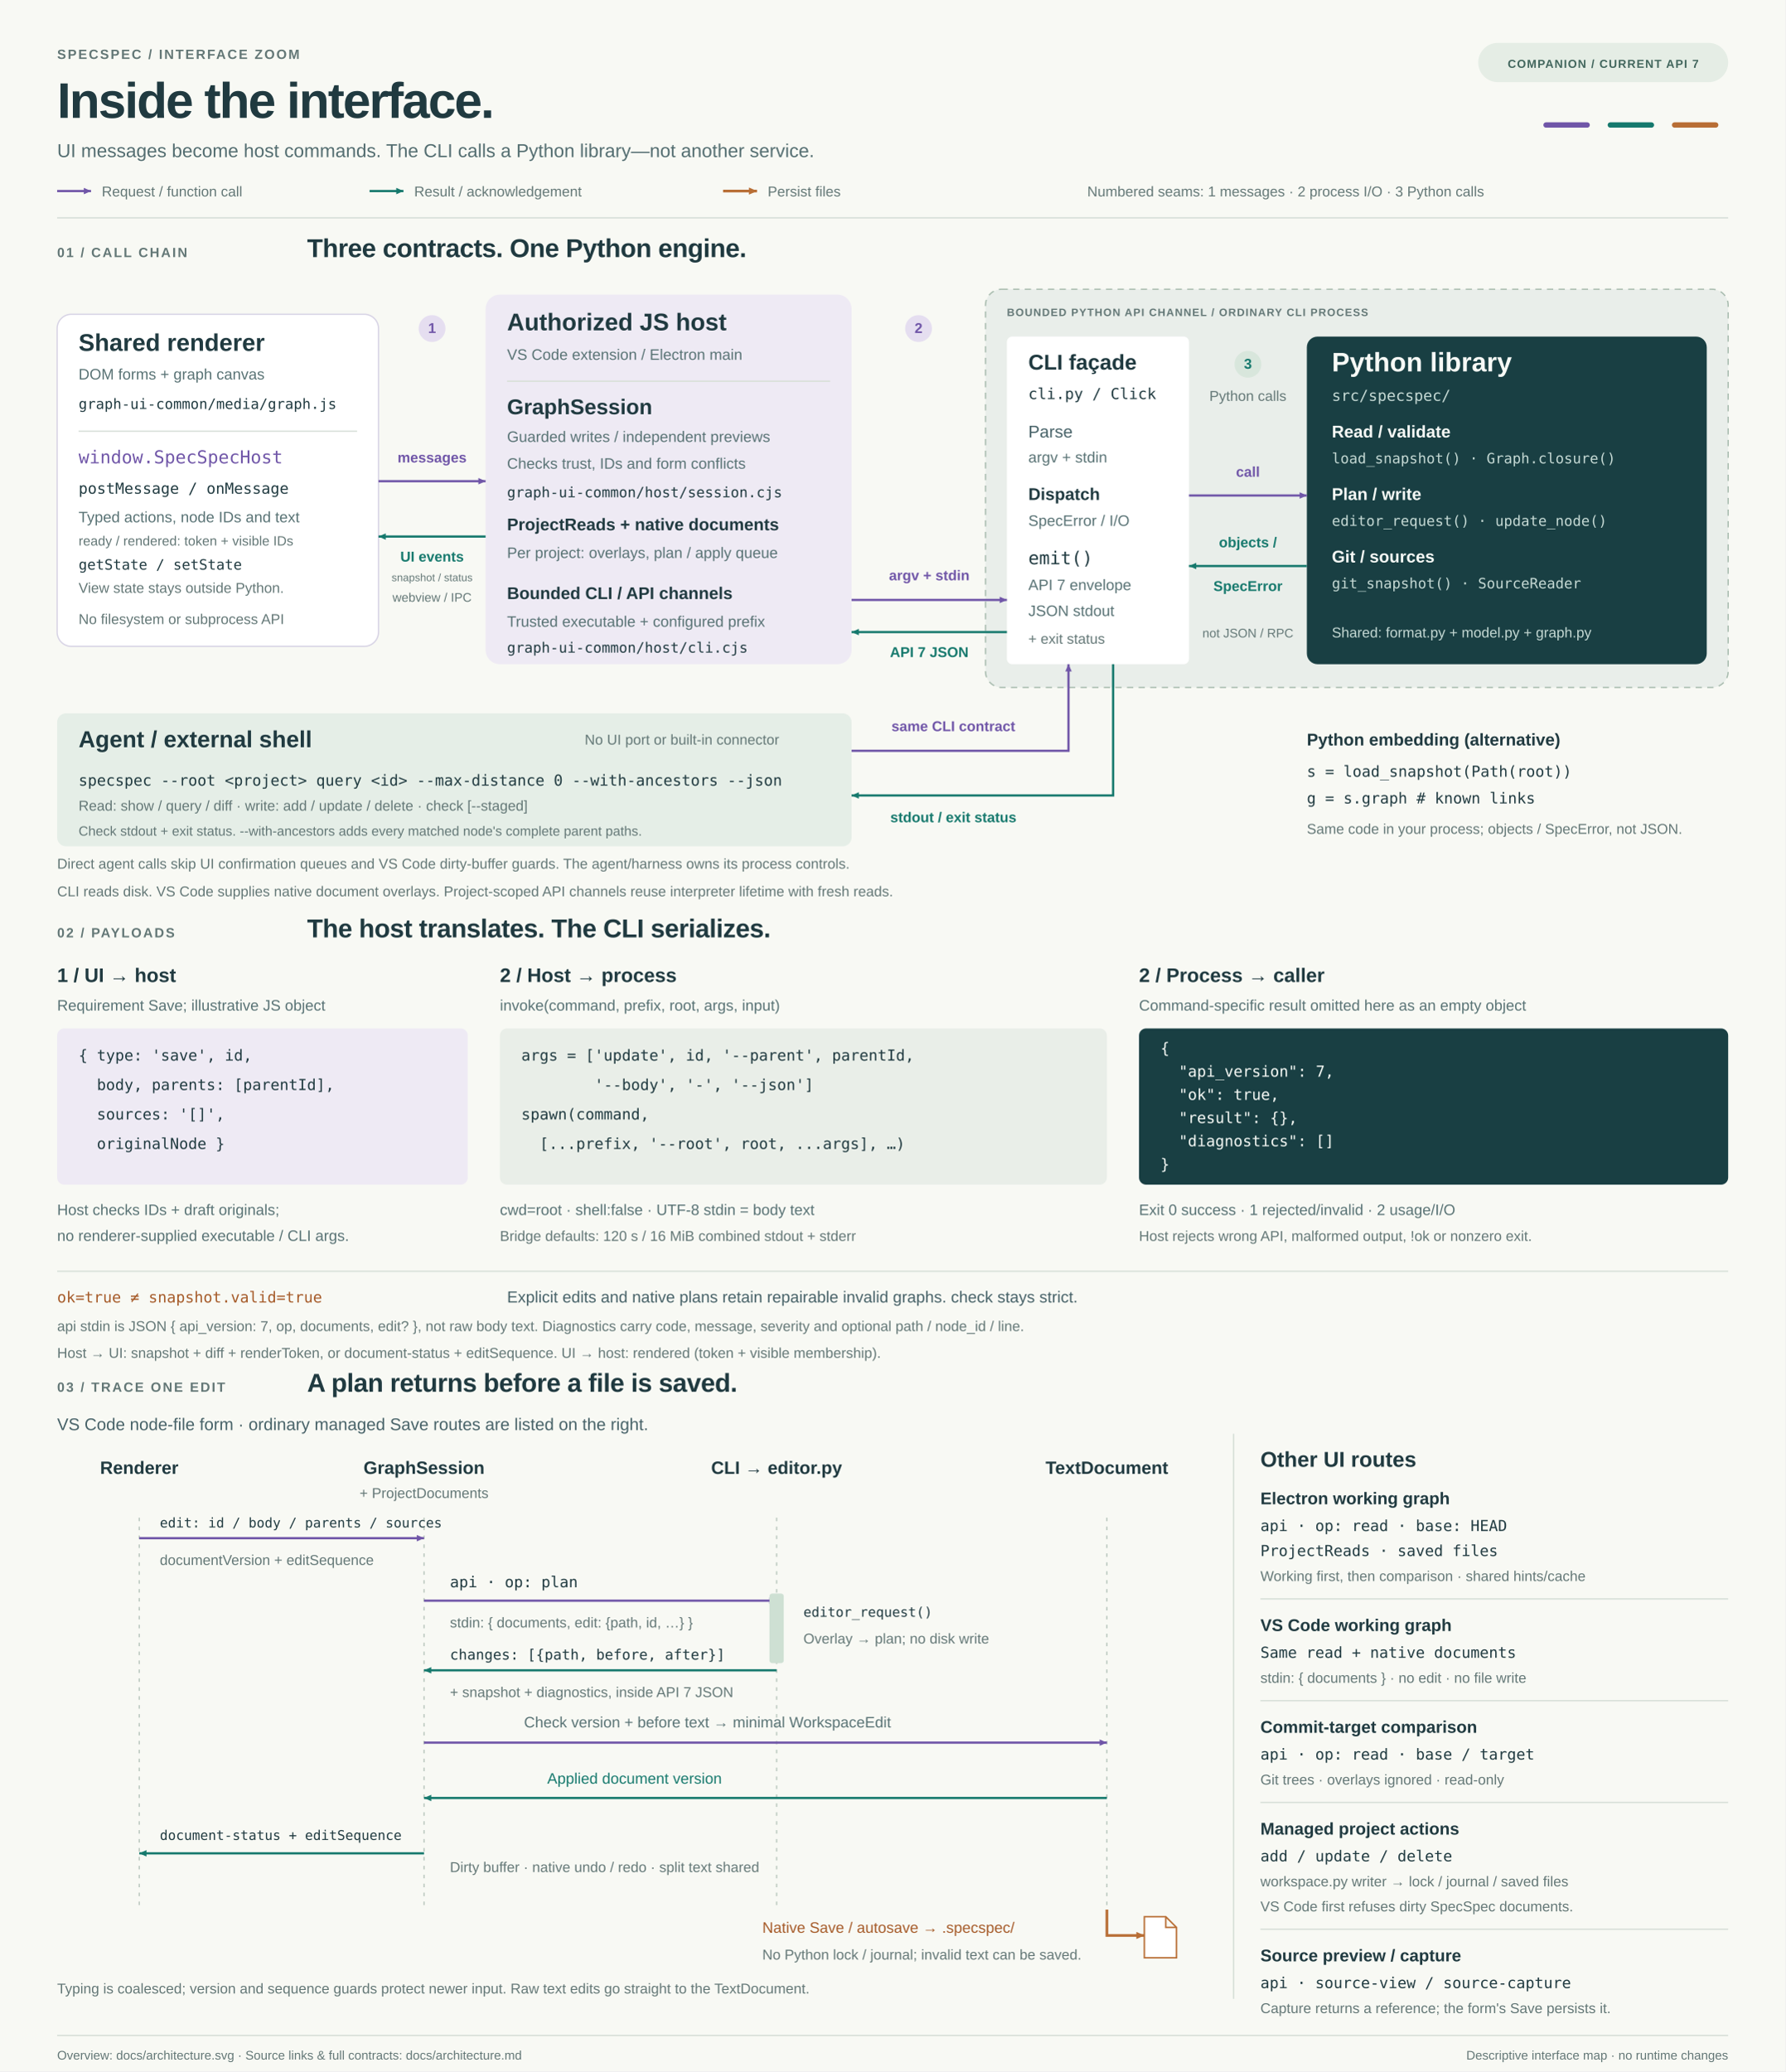
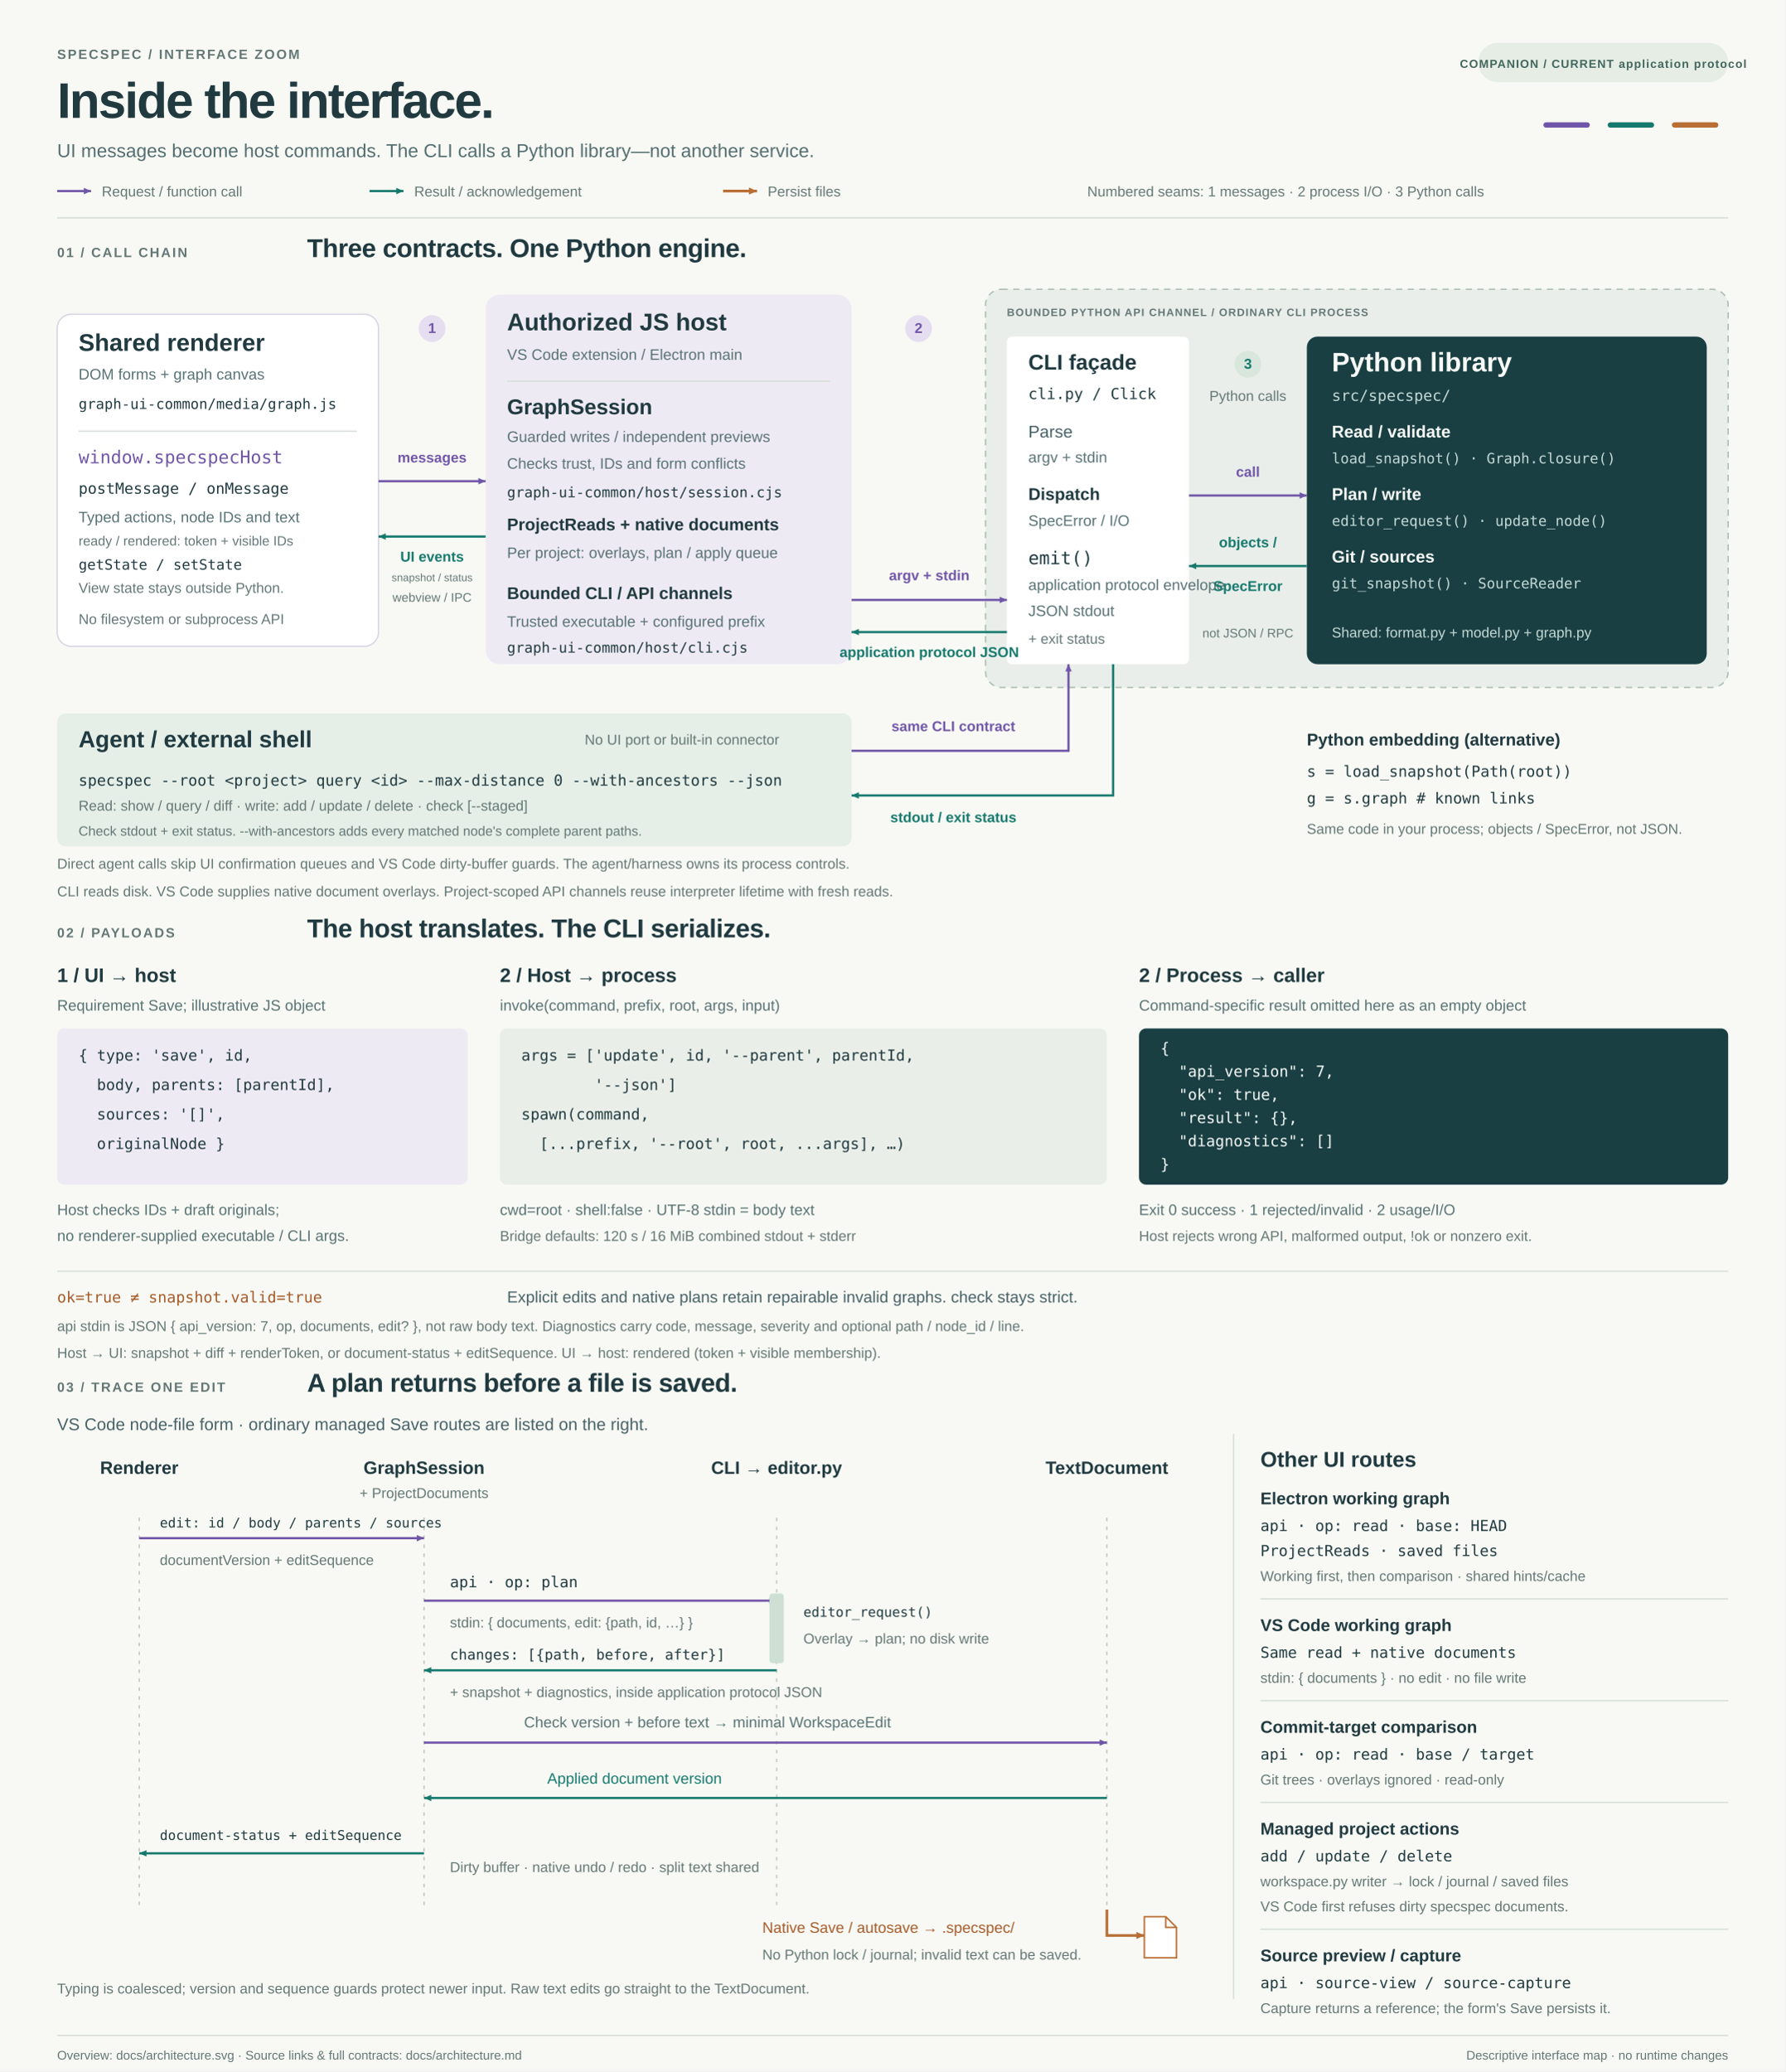
<svg xmlns="http://www.w3.org/2000/svg" width="2000" height="2320" viewBox="0 0 2000 2320" role="img" aria-labelledby="interface-title interface-description">
  <defs>
    <style>
      text { font-family: "Segoe UI", Arial, sans-serif; fill: #203a40; }
      .eyebrow { font-size: 15px; font-weight: 700; letter-spacing: 1.8px; fill: #637776; }
      .title { font-size: 56px; font-weight: 700; letter-spacing: -1.8px; }
      .subtitle { font-size: 21px; fill: #536d70; }
      .section { font-size: 29px; font-weight: 650; letter-spacing: -.4px; }
      .heading { font-size: 24px; font-weight: 650; }
      .body { font-size: 19px; fill: #466167; }
      .small { font-size: 17px; fill: #587274; }
      .caption { font-size: 16px; fill: #637776; }
      .code { font-family: Consolas, "DejaVu Sans Mono", monospace; font-size: 17px; }
      .label { font-size: 16px; font-weight: 600; }
      .purple { fill: #7056a8; }
      .teal { fill: #16796d; }
      .gold { fill: #a55a28; }
      .white { fill: #f7faf6; }
      .light { fill: #c6dad5; }
      .request { fill: none; stroke: #7056a8; stroke-width: 2.5; marker-end: url(#request-arrow); }
      .response { fill: none; stroke: #16796d; stroke-width: 2.5; marker-end: url(#response-arrow); }
      .write { fill: none; stroke: #b86e35; stroke-width: 3; marker-end: url(#write-arrow); }
      .hairline { fill: none; stroke: #d7dfd8; stroke-width: 1.5; }
      .lifeline { fill: none; stroke: #bdcac1; stroke-width: 1.5; stroke-dasharray: 4 6; }
    </style>
    <marker id="request-arrow" viewBox="0 0 10 10" refX="9" refY="5" markerWidth="9" markerHeight="9" markerUnits="userSpaceOnUse" orient="auto">
      <path d="M0 1L9 5L0 9Z" fill="#7056a8" />
    </marker>
    <marker id="response-arrow" viewBox="0 0 10 10" refX="9" refY="5" markerWidth="9" markerHeight="9" markerUnits="userSpaceOnUse" orient="auto">
      <path d="M0 1L9 5L0 9Z" fill="#16796d" />
    </marker>
    <marker id="write-arrow" viewBox="0 0 10 10" refX="9" refY="5" markerWidth="10" markerHeight="10" markerUnits="userSpaceOnUse" orient="auto">
      <path d="M0 1L9 5L0 9Z" fill="#b86e35" />
    </marker>
  </defs>
  <rect width="2000" height="2320" fill="#f8f9f4" />
  <g id="introduction" aria-label="Companion interface zoom and visual key">
    <text x="64" y="66" class="eyebrow">SPECSPEC / INTERFACE ZOOM</text>
    <text x="64" y="132" class="title">Inside the interface.</text>
    <text x="64" y="176" class="subtitle">UI messages become host commands. The CLI calls a Python library—not another service.</text>
    <rect x="1656" y="48" width="280" height="44" rx="22" fill="#e5ede5" />
-     <text x="1796" y="76" text-anchor="middle" class="eyebrow" style="font-size:13px;letter-spacing:1px;fill:#42665d">COMPANION / CURRENT API 7</text>
+     <text x="1796" y="76" text-anchor="middle" class="eyebrow" style="font-size:13px;letter-spacing:1px;fill:#42665d">COMPANION / CURRENT application protocol</text>
    <path d="M1732 140H1778" stroke="#7056a8" stroke-width="6" stroke-linecap="round" />
    <path d="M1804 140H1850" stroke="#16796d" stroke-width="6" stroke-linecap="round" />
    <path d="M1876 140H1922" stroke="#b86e35" stroke-width="6" stroke-linecap="round" />
    <path d="M64 214H102" class="request" />
    <text x="114" y="220" class="caption">Request / function call</text>
    <path d="M414 214H452" class="response" />
    <text x="464" y="220" class="caption">Result / acknowledgement</text>
    <path d="M810 214H848" class="write" />
    <text x="860" y="220" class="caption">Persist files</text>
    <text x="1218" y="220" class="caption">Numbered seams: 1 messages · 2 process I/O · 3 Python calls</text>
    <path d="M64 244H1936" class="hairline" />
  </g>
  <g id="interface-chain" aria-label="Message port, subprocess contract and in-process library calls">
    <text x="64" y="288" class="eyebrow">01 / CALL CHAIN</text>
    <text x="344" y="288" class="section">Three contracts. One Python engine.</text>
-     <g id="renderer-port" aria-label="Unprivileged shared renderer and SpecSpecHost message/state methods">
+     <g id="renderer-port" aria-label="Unprivileged shared renderer and specspecHost message/state methods">
      <rect x="64" y="352" width="360" height="372" rx="16" fill="#fff" stroke="#d8d4e5" stroke-width="1.5" />
      <text x="88" y="393" class="heading" style="font-size:27px">Shared renderer</text>
      <text x="88" y="425" class="small">DOM forms + graph canvas</text>
      <text x="88" y="458" class="code" style="font-size:16px">graph-ui-common/media/graph.js</text>
      <path d="M88 483H400" class="hairline" />
-       <text x="88" y="519" class="code purple" style="font-size:20px">window.SpecSpecHost</text>
+       <text x="88" y="519" class="code purple" style="font-size:20px">window.specspecHost</text>
      <text x="88" y="553" class="code">postMessage / onMessage</text>
      <text x="88" y="585" class="small">Typed actions, node IDs and text</text>
      <text x="88" y="611" class="caption" style="font-size:15px">ready / rendered: token + visible IDs</text>
      <text x="88" y="638" class="code" style="font-size:16px">getState / setState</text>
      <text x="88" y="664" class="caption">View state stays outside Python.</text>
      <text x="88" y="699" class="caption">No filesystem or subprocess API</text>
    </g>
    <g id="host-coordination" aria-label="Authorized host adapters, per-view GraphSession, per-project ProjectDocuments and bounded CLI bridge">
      <rect x="544" y="330" width="410" height="414" rx="16" fill="#eeeaf4" />
      <text x="568" y="370" class="heading" style="font-size:27px">Authorized JS host</text>
      <text x="568" y="403" class="small">VS Code extension / Electron main</text>
      <path d="M568 427H930" class="hairline" />
      <text x="568" y="464" class="heading">GraphSession</text>
      <text x="568" y="495" class="small">Guarded writes / independent previews</text>
      <text x="568" y="525" class="small">Checks trust, IDs and form conflicts</text>
      <text x="568" y="557" class="code" style="font-size:16px">graph-ui-common/host/session.cjs</text>
      <text x="568" y="594" class="body" style="font-weight:650;fill:#203a40">ProjectReads + native documents</text>
      <text x="568" y="625" class="small">Per project: overlays, plan / apply queue</text>
      <text x="568" y="671" class="body" style="font-weight:650;fill:#203a40">Bounded CLI / API channels</text>
      <text x="568" y="702" class="small">Trusted executable + configured prefix</text>
      <text x="568" y="731" class="code" style="font-size:16px">graph-ui-common/host/cli.cjs</text>
    </g>
    <g id="message-contract" aria-label="Contract one: host-neutral messages through VS Code webview messaging or Electron's scoped preload IPC">
      <circle cx="484" cy="368" r="15" fill="#e5def0" />
      <text x="484" y="373" text-anchor="middle" class="label purple">1</text>
      <path d="M424 539H544" class="request" />
      <text x="484" y="518" text-anchor="middle" class="label purple">messages</text>
      <path d="M544 601H424" class="response" />
      <text x="484" y="629" text-anchor="middle" class="label teal">UI events</text>
      <text x="484" y="651" text-anchor="middle" class="caption" style="font-size:12px">snapshot / status</text>
      <text x="484" y="674" text-anchor="middle" class="caption" style="font-size:14px">webview / IPC</text>
    </g>
    <g id="python-process" aria-label="Project-scoped Python API channels or ordinary CLI processes; facade and library share each process">
      <rect x="1104" y="324" width="832" height="446" rx="18" fill="#e9eeea" stroke="#aabdb0" stroke-width="1.5" stroke-dasharray="7 6" />
      <text x="1128" y="354" class="eyebrow" style="font-size:12px;letter-spacing:1px">BOUNDED PYTHON API CHANNEL / ORDINARY CLI PROCESS</text>
      <g id="cli-facade" aria-label="Click parses inputs, dispatches ordinary Python calls and emits results or guarded diagnostics">
        <rect x="1128" y="377" width="204" height="367" rx="6" fill="#fff" />
        <text x="1152" y="414" class="heading">CLI façade</text>
        <text x="1152" y="447" class="code">cli.py / Click</text>
        <text x="1152" y="490" class="body">Parse</text>
        <text x="1152" y="518" class="small">argv + stdin</text>
        <text x="1152" y="560" class="body" style="font-weight:650;fill:#203a40">Dispatch</text>
        <text x="1152" y="589" class="small">SpecError / I/O</text>
        <text x="1152" y="632" class="code" style="font-size:20px">emit()</text>
-         <text x="1152" y="661" class="small">API 7 envelope</text>
+         <text x="1152" y="661" class="small">application protocol envelope</text>
        <text x="1152" y="690" class="small">JSON stdout</text>
        <text x="1152" y="721" class="caption">+ exit status</text>
      </g>
      <g id="python-library" aria-label="Reusable domain functions and types; read/validation, non-writing plans, managed mutations and Git/source resolution share graph rules">
        <rect x="1464" y="377" width="448" height="367" rx="12" fill="#193f43" />
        <text x="1492" y="416" class="heading white" style="font-size:30px">Python library</text>
        <text x="1492" y="449" class="code light">src/specspec/</text>
        <text x="1492" y="490" class="body white" style="font-weight:650">Read / validate</text>
        <text x="1492" y="519" class="code light" style="font-size:16px">load_snapshot() · Graph.closure()</text>
        <text x="1492" y="560" class="body white" style="font-weight:650">Plan / write</text>
        <text x="1492" y="589" class="code light" style="font-size:16px">editor_request() · update_node()</text>
        <text x="1492" y="630" class="body white" style="font-weight:650">Git / sources</text>
        <text x="1492" y="659" class="code light" style="font-size:16px">git_snapshot() · SourceReader</text>
        <text x="1492" y="714" class="small light" style="font-size:16px">Shared: format.py + model.py + graph.py</text>
      </g>
      <g id="library-contract" aria-label="Contract three: ordinary function calls return Python records or raise SpecError; no RPC or second process">
        <circle cx="1398" cy="408" r="15" fill="#d8e6dc" />
        <text x="1398" y="413" text-anchor="middle" class="label teal">3</text>
        <text x="1398" y="449" text-anchor="middle" class="caption">Python calls</text>
        <path d="M1332 555H1464" class="request" />
        <text x="1398" y="534" text-anchor="middle" class="label purple">call</text>
        <path d="M1464 634H1332" class="response" />
        <text x="1398" y="613" text-anchor="middle" class="label teal">objects /</text>
        <text x="1398" y="662" text-anchor="middle" class="label teal">SpecError</text>
        <text x="1398" y="714" text-anchor="middle" class="caption" style="font-size:14px">not JSON / RPC</text>
      </g>
    </g>
    <g id="subprocess-contract" aria-label="Contract two: explicit root, shell-free argv and UTF-8 stdin in; versioned JSON and exit status out">
      <circle cx="1029" cy="368" r="15" fill="#e5def0" />
      <text x="1029" y="373" text-anchor="middle" class="label purple">2</text>
      <path d="M954 672H1128" class="request" />
      <text x="1041" y="650" text-anchor="middle" class="label purple">argv + stdin</text>
      <path d="M1128 708H954" class="response" />
-       <text x="1041" y="736" text-anchor="middle" class="label teal">API 7 JSON</text>
+       <text x="1041" y="736" text-anchor="middle" class="label teal">application protocol JSON</text>
    </g>
    <g id="agent-cli" aria-label="The agent calls the same CLI directly, bypassing renderer messages and JavaScript host coordination">
      <rect x="64" y="799" width="890" height="149" rx="10" fill="#e5eee7" />
      <text x="88" y="837" class="heading" style="font-size:26px">Agent / external shell</text>
      <text x="655" y="834" class="caption">No UI port or built-in connector</text>
      <text x="88" y="880" class="code" style="font-size:17px">specspec --root &lt;project&gt; query &lt;id&gt; --max-distance 0 --with-ancestors --json</text>
      <text x="88" y="908" class="caption">Read: show / query / diff · write: add / update / delete · check [--staged]</text>
      <text x="88" y="936" class="caption" style="font-size:15px">Check stdout + exit status. --with-ancestors adds every matched node's complete parent paths.</text>
      <path d="M954 841H1197V744" class="request" />
      <text x="1068" y="819" text-anchor="middle" class="label purple">same CLI contract</text>
      <path d="M1247 744V891H954" class="response" />
      <text x="1068" y="921" text-anchor="middle" class="label teal">stdout / exit status</text>
    </g>
    <g id="python-embedding" aria-label="Alternative Python embedding imports the same modules in the caller's own process; it is not a connection to the CLI process">
      <text x="1464" y="835" class="body" style="font-weight:650;fill:#203a40">Python embedding (alternative)</text>
      <text x="1464" y="870" class="code">s = load_snapshot(Path(root))</text>
      <text x="1464" y="900" class="code">g = s.graph  # known links</text>
      <text x="1464" y="934" class="caption">Same code in your process; objects / SpecError, not JSON.</text>
    </g>
    <text x="64" y="973" class="caption">Direct agent calls skip UI confirmation queues and VS Code dirty-buffer guards. The agent/harness owns its process controls.</text>
    <text x="64" y="1004" class="caption">CLI reads disk. VS Code supplies native document overlays. Project-scoped API channels reuse interpreter lifetime with fresh reads.</text>
  </g>
  <g id="wire-examples" aria-label="Illustrative renderer Save message, translated process call and returned API envelope">
    <text x="64" y="1050" class="eyebrow">02 / PAYLOADS</text>
    <text x="344" y="1050" class="section">The host translates. The CLI serializes.</text>
    <g id="ui-message-example" xml:space="preserve" aria-label="Contract one example: a managed Save message contains data, not arbitrary CLI commands">
      <text x="64" y="1100" class="heading" style="font-size:22px">1 / UI → host</text>
      <text x="64" y="1132" class="small">Requirement Save; illustrative JS object</text>
      <rect x="64" y="1152" width="460" height="175" rx="8" fill="#eeeaf4" />
      <text x="88" y="1188" class="code">{ type: 'save', id,</text>
      <text x="88" y="1221" class="code">  body, parents: [parentId],</text>
      <text x="88" y="1254" class="code">  sources: '[]',</text>
      <text x="88" y="1287" class="code">  originalNode }</text>
      <text x="64" y="1361" class="small">Host checks IDs + draft originals;</text>
      <text x="64" y="1390" class="small">no renderer-supplied executable / CLI args.</text>
    </g>
    <g id="cli-request-example" xml:space="preserve" aria-label="Contract two request: the host constructs update argv and sends raw body text on stdin">
      <text x="560" y="1100" class="heading" style="font-size:22px">2 / Host → process</text>
      <text x="560" y="1132" class="small">invoke(command, prefix, root, args, input)</text>
      <rect x="560" y="1152" width="680" height="175" rx="8" fill="#e9eee8" />
      <text x="584" y="1188" class="code">args = ['update', id, '--parent', parentId,</text>
-       <text x="584" y="1221" class="code">        '--body', '-', '--json']</text>
+       <text x="584" y="1221" class="code">        '--json']</text>
      <text x="584" y="1254" class="code">spawn(command,</text>
      <text x="584" y="1287" class="code">  [...prefix, '--root', root, ...args], …)</text>
      <text x="560" y="1361" class="small">cwd=root · shell:false · UTF-8 stdin = body text</text>
      <text x="560" y="1390" class="caption">Bridge defaults: 120 s / 16 MiB combined stdout + stderr</text>
    </g>
    <g id="json-response-example" aria-label="Contract two response: one JSON envelope on stdout plus the process exit status">
      <text x="1276" y="1100" class="heading" style="font-size:22px">2 / Process → caller</text>
      <text x="1276" y="1132" class="small">Command-specific result omitted here as an empty object</text>
      <rect x="1276" y="1152" width="660" height="175" rx="8" fill="#193f43" />
      <text id="json-envelope" x="1300" y="1180" class="code white" xml:space="preserve">
        <tspan x="1300" y="1180">{</tspan>
        <tspan x="1300" y="1206">  "api_version": 7,</tspan>
        <tspan x="1300" y="1232">  "ok": true,</tspan>
        <tspan x="1300" y="1258">  "result": {},</tspan>
        <tspan x="1300" y="1284">  "diagnostics": []</tspan>
        <tspan x="1300" y="1310">}</tspan>
      </text>
      <text x="1276" y="1361" class="small">Exit 0 success · 1 rejected/invalid · 2 usage/I/O</text>
      <text x="1276" y="1390" class="caption">Host rejects wrong API, malformed output, !ok or nonzero exit.</text>
    </g>
    <g id="validity-contract" aria-label="A successful editor request may return an invalid snapshot; process success is not graph validity">
      <path d="M64 1424H1936" class="hairline" />
      <text x="64" y="1459" class="code gold">ok=true ≠ snapshot.valid=true</text>
      <text x="568" y="1459" class="body" style="font-size:18px">Explicit edits and native plans retain repairable invalid graphs. check stays strict.</text>
      <text x="64" y="1491" class="caption">api stdin is JSON { api_version: 7, op, documents, edit? }, not raw body text. Diagnostics carry code, message, severity and optional path / node_id / line.</text>
    </g>
    <g id="render-handshake" aria-label="Host results become UI snapshot or document-status events; a rendered token and visible membership acknowledge drawing">
      <text x="64" y="1521" class="caption">Host → UI: snapshot + diff + renderToken, or document-status + editSequence. UI → host: rendered (token + visible membership).</text>
    </g>
  </g>
  <g id="native-edit-trace" aria-label="Sequence trace of one VS Code form edit and its separate native file Save">
    <text x="64" y="1559" class="eyebrow">03 / TRACE ONE EDIT</text>
    <text x="344" y="1559" class="section">A plan returns before a file is saved.</text>
    <text x="64" y="1602" class="body">VS Code node-file form · ordinary managed Save routes are listed on the right.</text>
    <g id="trace-participants" aria-label="Renderer, shared host document coordination, Python editor command and VS Code native TextDocument">
      <text x="156" y="1651" text-anchor="middle" class="heading" style="font-size:20px">Renderer</text>
      <text x="475" y="1651" text-anchor="middle" class="heading" style="font-size:20px">GraphSession</text>
      <text x="475" y="1678" text-anchor="middle" class="caption">+ ProjectDocuments</text>
      <text x="870" y="1651" text-anchor="middle" class="heading" style="font-size:20px">CLI → editor.py</text>
      <text x="1240" y="1651" text-anchor="middle" class="heading" style="font-size:20px">TextDocument</text>
      <path d="M156 1700V2139M475 1700V2139M870 1700V2139M1240 1700V2139" class="lifeline" />
    </g>
    <g id="trace-form-message" aria-label="Sequence-numbered edit input is coalesced and bound to the current native resource">
      <path d="M156 1723H475" class="request" />
      <text x="179" y="1711" class="code" style="font-size:15px">edit: id / body / parents / sources</text>
      <text x="179" y="1753" class="caption">documentVersion + editSequence</text>
    </g>
    <g id="trace-editor-request" aria-label="The host sends all open document overlays plus the requested edit on editor stdin">
      <path d="M475 1793H870" class="request" />
      <text x="504" y="1778" class="code">api · op: plan</text>
      <text x="504" y="1823" class="caption">stdin: { documents, edit: {path, id, …} }</text>
      <rect x="862" y="1785" width="16" height="78" rx="3" fill="#cee0d3" />
      <text x="900" y="1811" class="code" style="font-size:15px">editor_request()</text>
      <text x="900" y="1841" class="caption">Overlay → plan; no disk write</text>
    </g>
    <g id="trace-editor-result" aria-label="The CLI returns exact before/after text, snapshot and diagnostics to project-level coordination">
      <path d="M870 1871H475" class="response" />
      <text x="504" y="1859" class="code" style="font-size:16px">changes: [{path, before, after}]</text>
-       <text x="504" y="1901" class="caption">+ snapshot + diagnostics, inside API 7 JSON</text>
+       <text x="504" y="1901" class="caption">+ snapshot + diagnostics, inside application protocol JSON</text>
    </g>
    <g id="trace-apply" aria-label="The host checks version and before text, then applies a minimal WorkspaceEdit to the native document">
      <path d="M475 1952H1240" class="request" />
      <text x="587" y="1935" class="small">Check version + before text → minimal WorkspaceEdit</text>
      <path d="M1240 2014H475" class="response" />
      <text x="613" y="1998" class="small teal">Applied document version</text>
    </g>
    <g id="trace-ack" aria-label="A matching document-status sequence acknowledgement returns to the renderer without clearing newer input">
      <path d="M475 2076H156" class="response" />
      <text x="179" y="2061" class="code" style="font-size:15px">document-status + editSequence</text>
      <text x="504" y="2097" class="caption">Dirty buffer · native undo / redo · split text shared</text>
    </g>
    <g id="trace-native-save" aria-label="Native Save or autosave persists the TextDocument to node files separately from Python; invalid text may be saved">
      <path d="M1240 2139V2168H1282" class="write" />
      <path d="M1282 2147H1306L1318 2159V2193H1282ZM1306 2147V2159H1318" fill="#fff" stroke="#b86e35" stroke-width="1.7" />
      <text x="854" y="2165" class="small gold">Native Save / autosave → .specspec/</text>
      <text x="854" y="2195" class="caption">No Python lock / journal; invalid text can be saved.</text>
    </g>
    <text x="64" y="2233" class="caption">Typing is coalesced; version and sequence guards protect newer input. Raw text edits go straight to the TextDocument.</text>
  </g>
  <g id="command-routing" aria-label="Other UI routes choose different CLI commands and library paths according to view and persistence owner">
    <path d="M1382 1606V2239" class="hairline" />
    <text x="1412" y="1643" class="heading">Other UI routes</text>
    <text x="1412" y="1685" class="body" style="font-weight:650;fill:#203a40">Electron working graph</text>
    <text x="1412" y="1715" class="code">api · op: read · base: HEAD</text>
    <text x="1412" y="1743" class="code">ProjectReads · saved files</text>
    <text x="1412" y="1771" class="caption">Working first, then comparison · shared hints/cache</text>
    <path d="M1412 1791H1936" class="hairline" />
    <text x="1412" y="1827" class="body" style="font-weight:650;fill:#203a40">VS Code working graph</text>
    <text x="1412" y="1857" class="code">Same read + native documents</text>
    <text x="1412" y="1885" class="caption">stdin: { documents } · no edit · no file write</text>
    <path d="M1412 1905H1936" class="hairline" />
    <text x="1412" y="1941" class="body" style="font-weight:650;fill:#203a40">Commit-target comparison</text>
    <text x="1412" y="1971" class="code">api · op: read · base / target</text>
    <text x="1412" y="1999" class="caption">Git trees · overlays ignored · read-only</text>
    <path d="M1412 2019H1936" class="hairline" />
    <text x="1412" y="2055" class="body" style="font-weight:650;fill:#203a40">Managed project actions</text>
    <text x="1412" y="2085" class="code">add / update / delete</text>
    <text x="1412" y="2113" class="caption">workspace.py writer → lock / journal / saved files</text>
-     <text x="1412" y="2141" class="caption">VS Code first refuses dirty SpecSpec documents.</text>
+     <text x="1412" y="2141" class="caption">VS Code first refuses dirty specspec documents.</text>
    <path d="M1412 2161H1936" class="hairline" />
    <text x="1412" y="2197" class="body" style="font-weight:650;fill:#203a40">Source preview / capture</text>
    <text x="1412" y="2227" class="code">api · source-view / source-capture</text>
    <text x="1412" y="2255" class="caption">Capture returns a reference; the form's Save persists it.</text>
  </g>
  <path d="M64 2280H1936" class="hairline" />
  <text x="64" y="2307" class="caption" style="font-size:14px">Overview: docs/architecture.svg · Source links &amp; full contracts: docs/architecture.md</text>
  <text x="1936" y="2307" text-anchor="end" class="caption" style="font-size:14px">Descriptive interface map · no runtime changes</text>
</svg>
